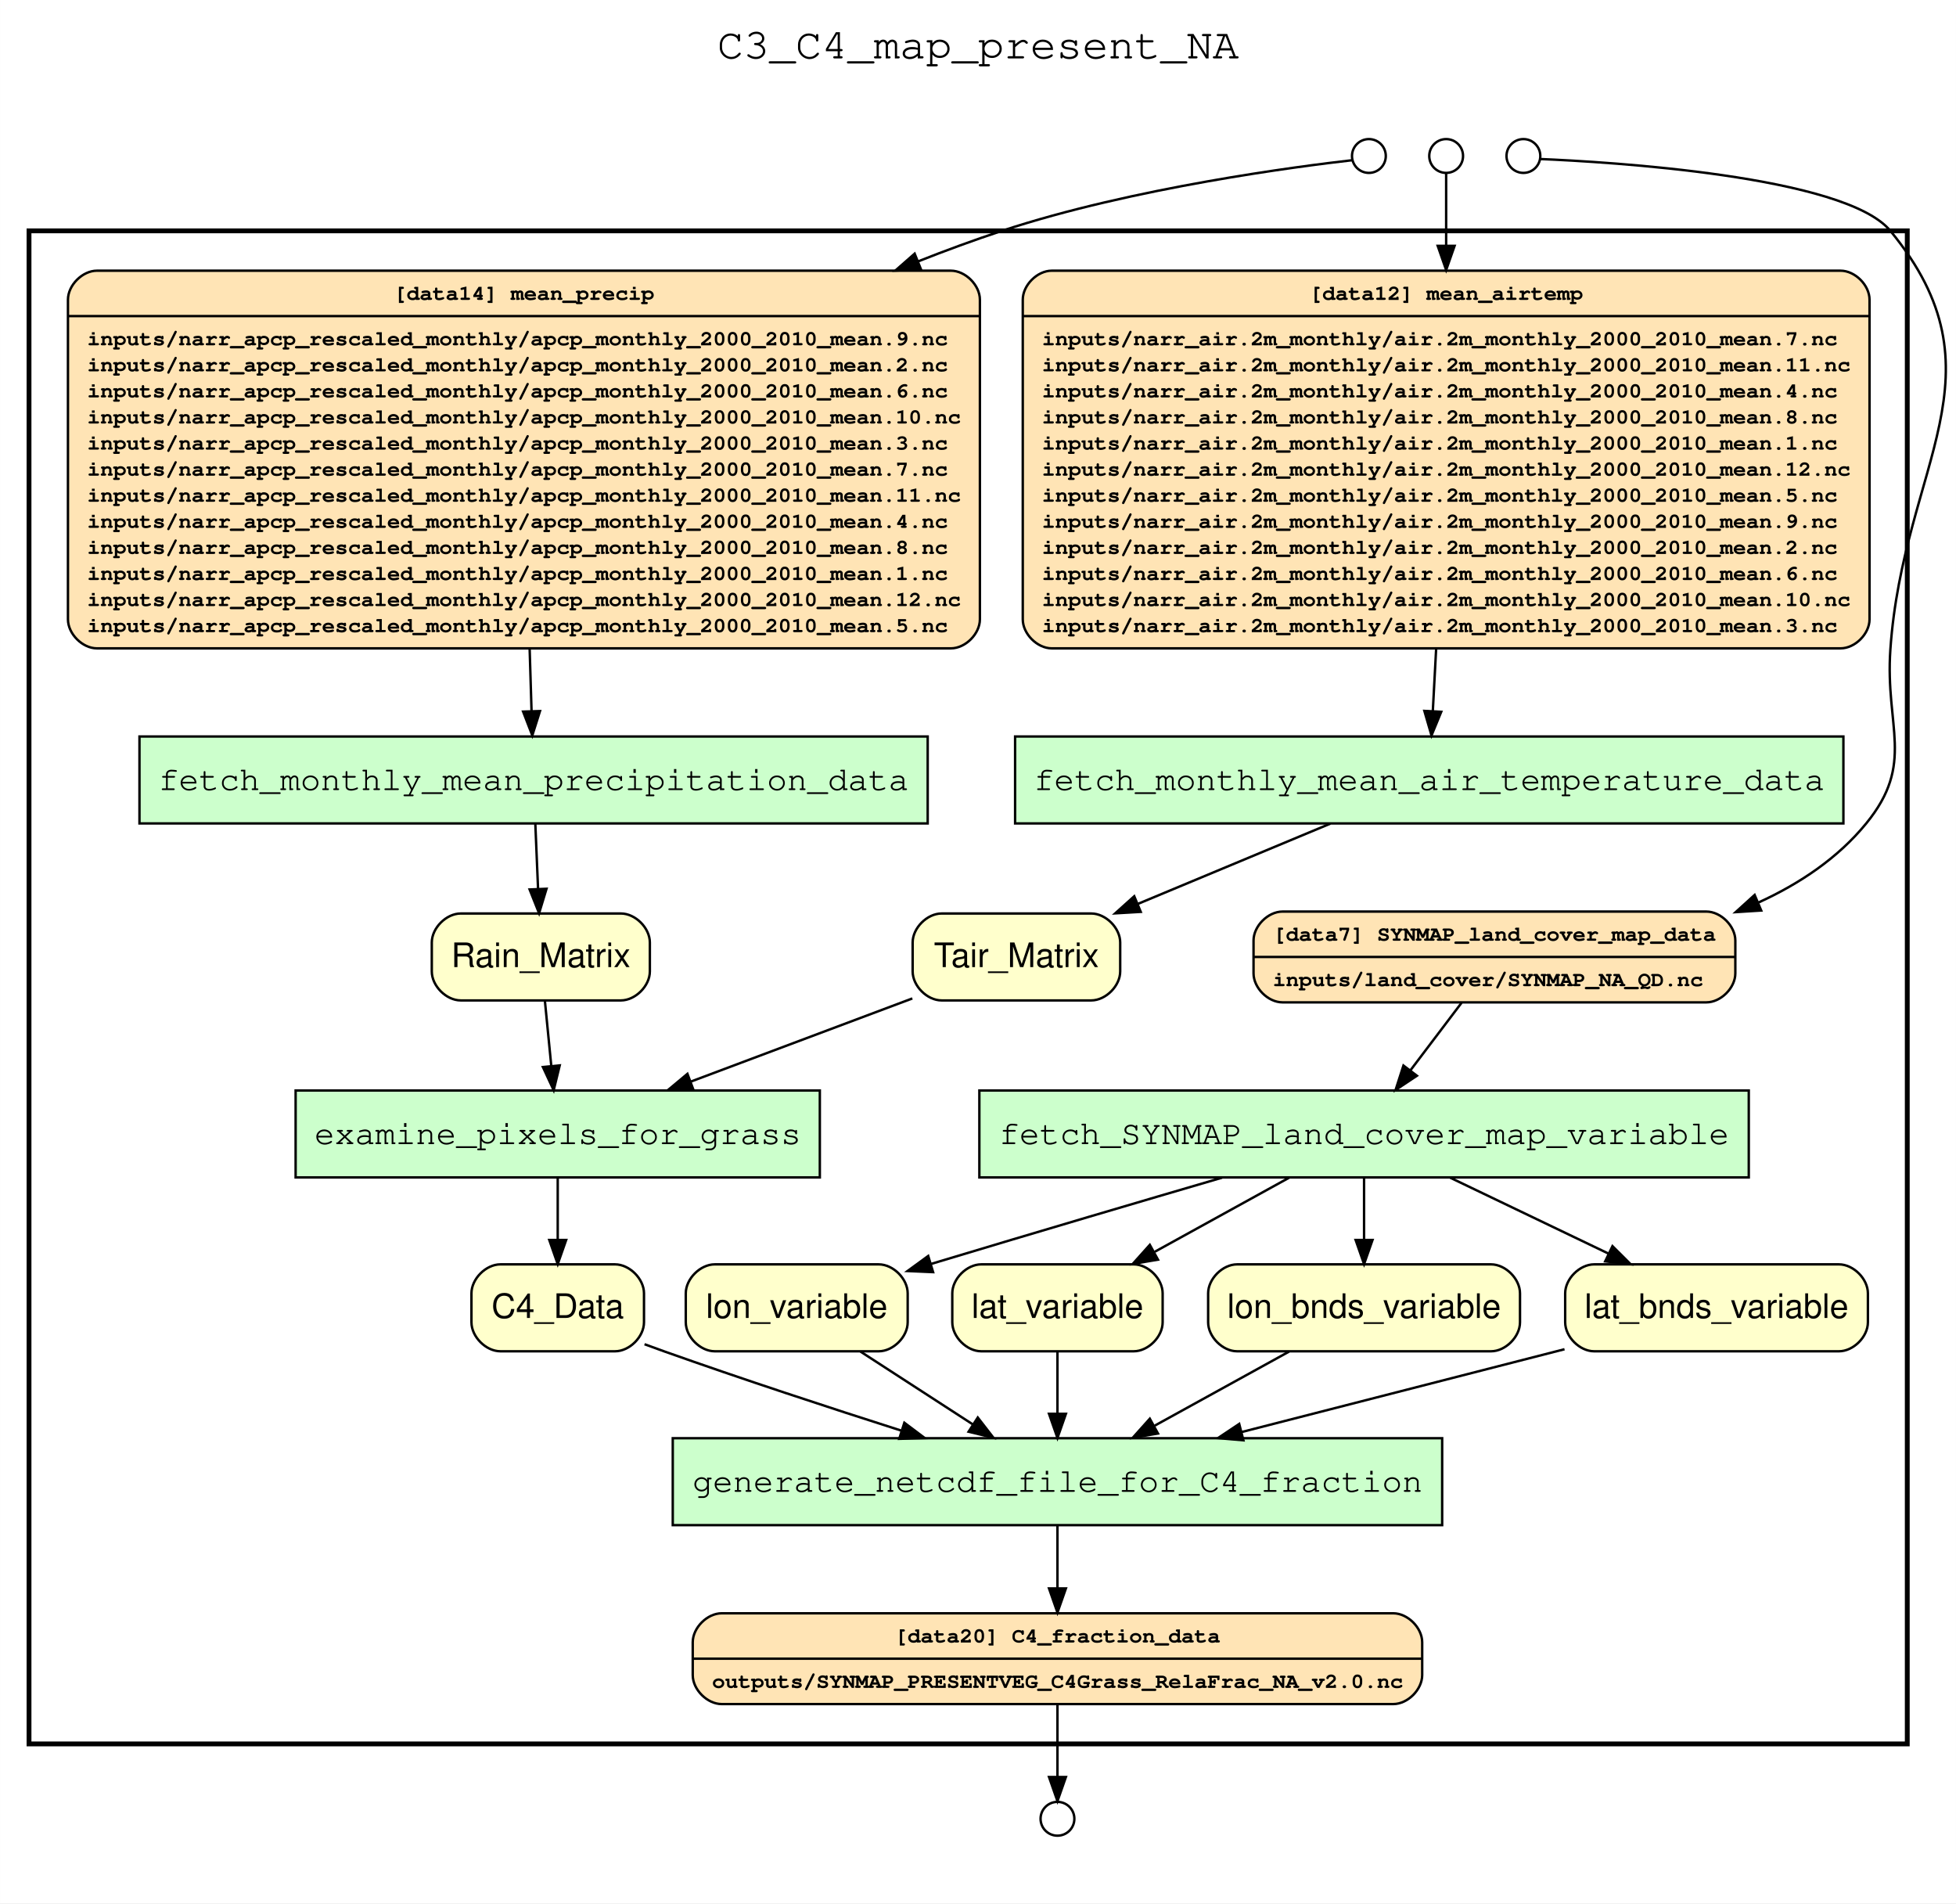
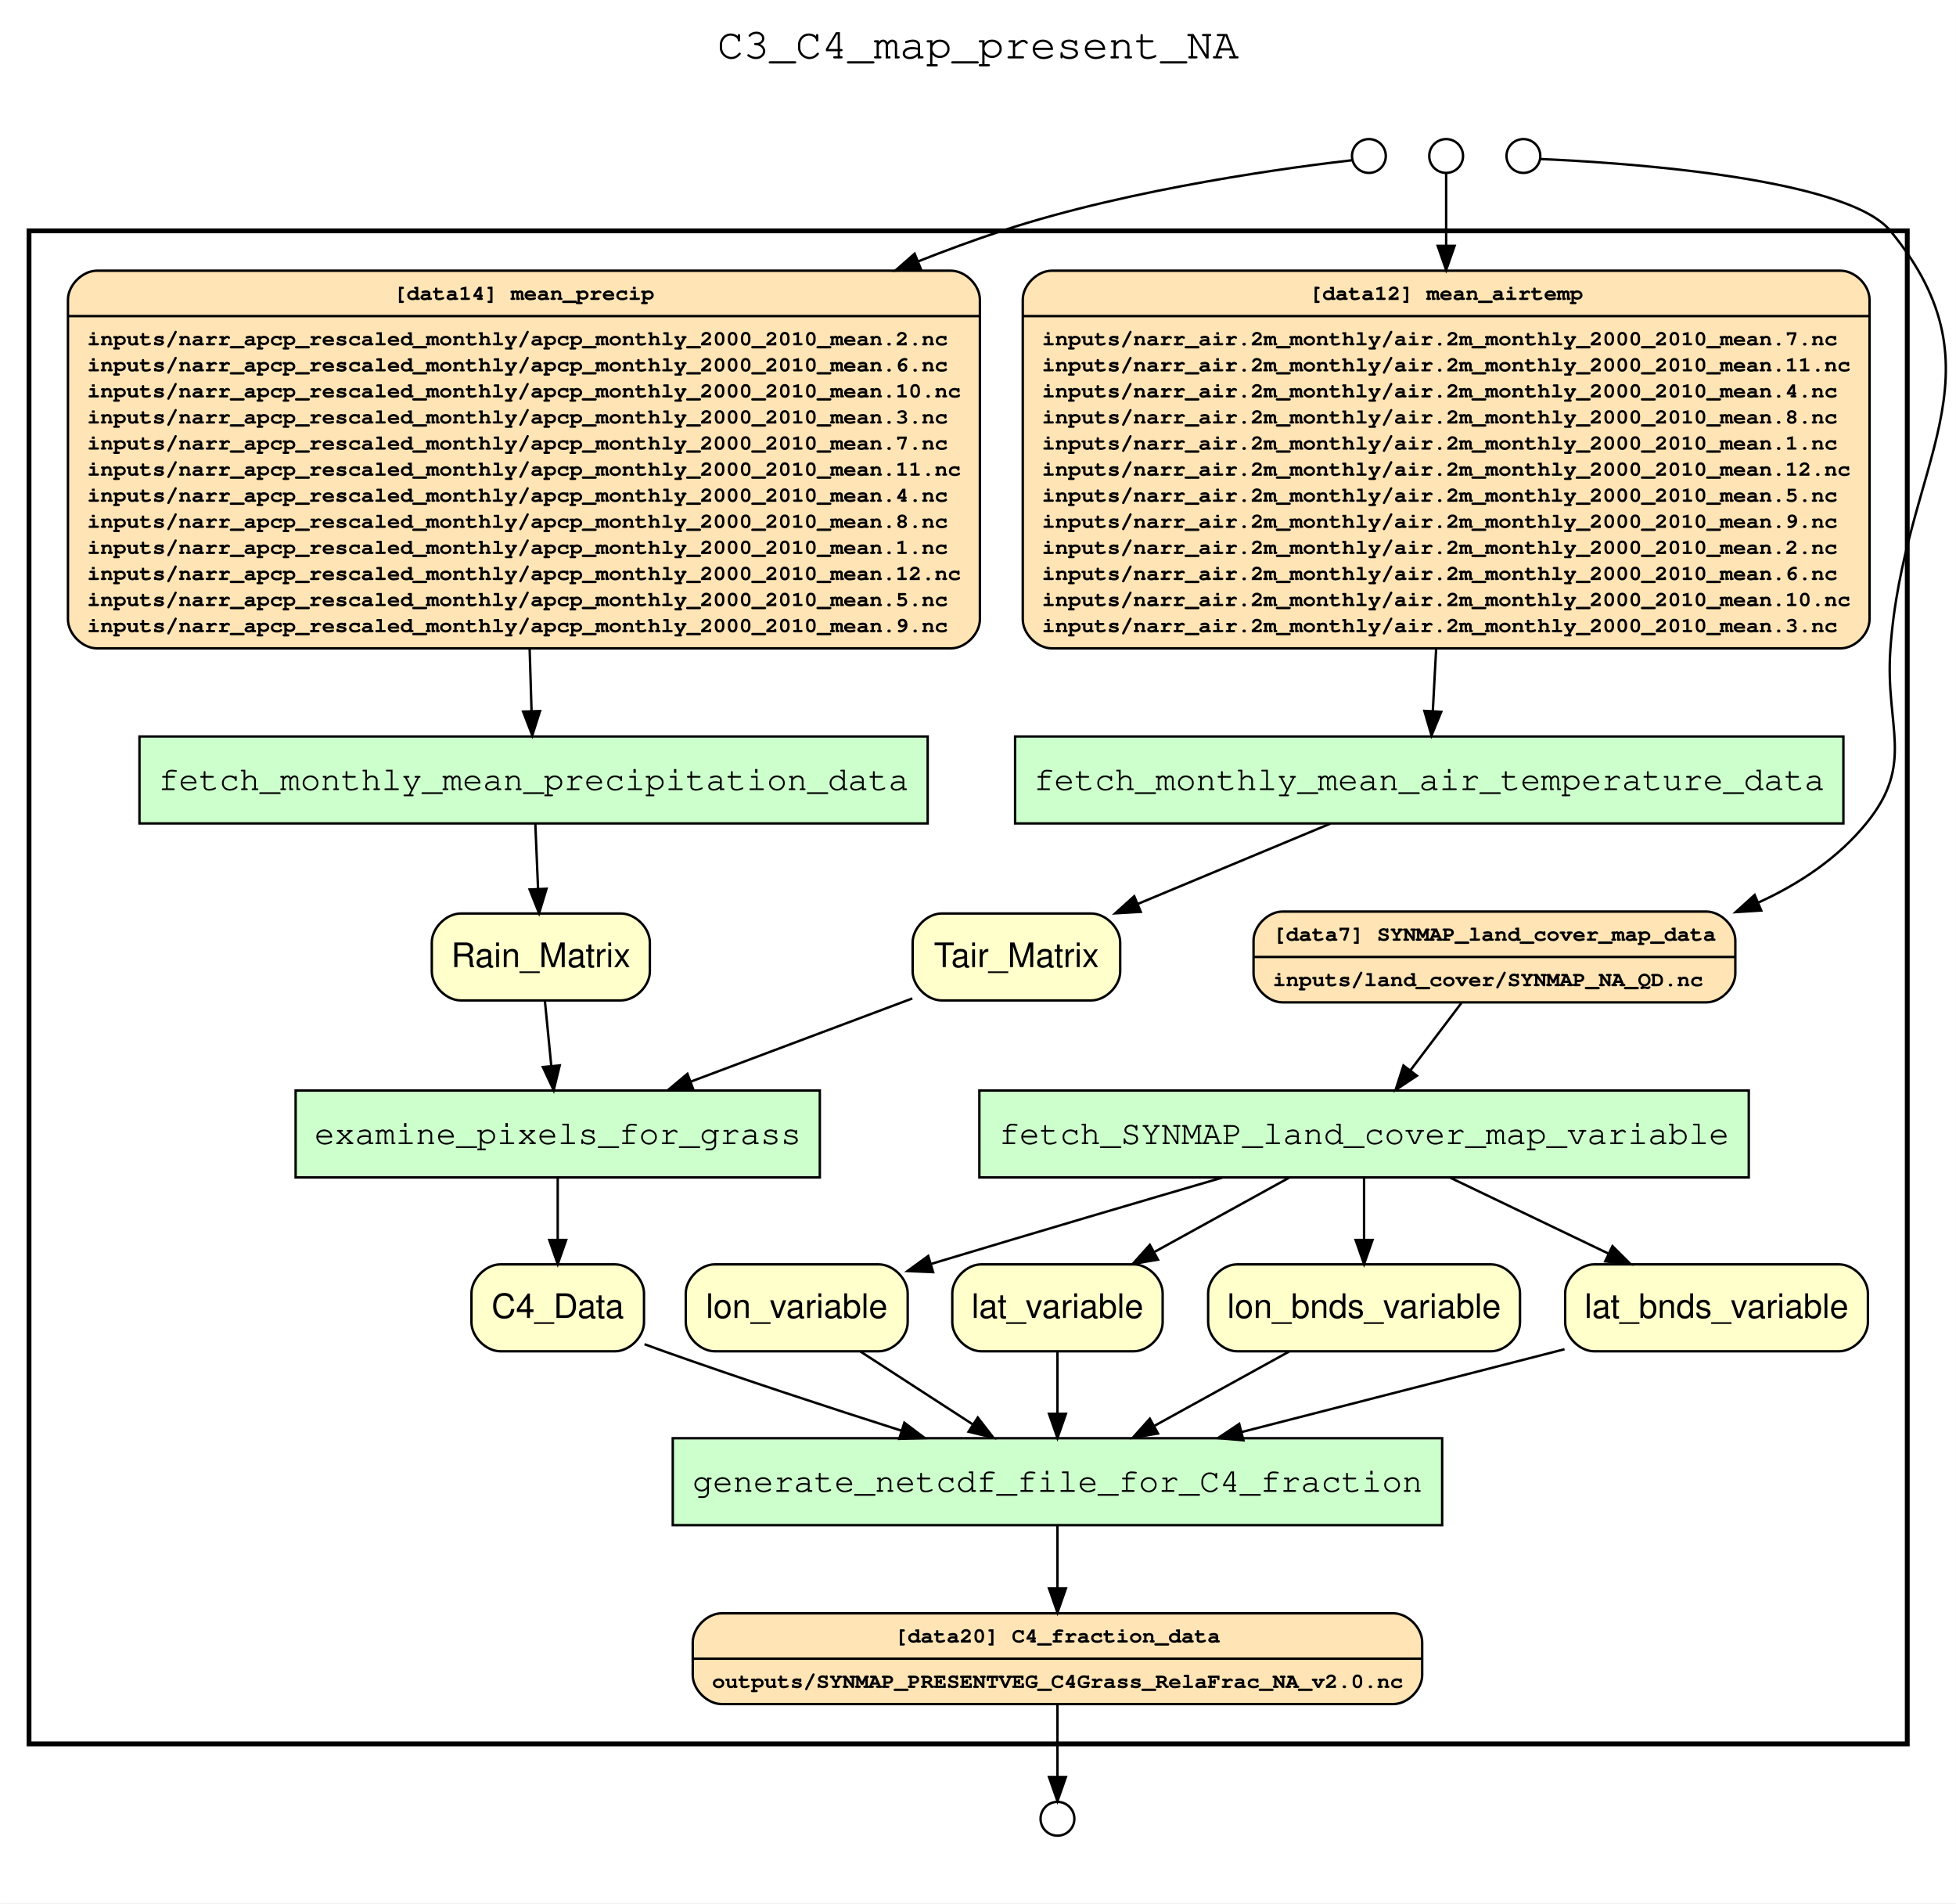
<svg xmlns="http://www.w3.org/2000/svg" width="810pt" height="788pt" viewBox="0.00 0.00 810.17 788.20">
  <g id="graph0" class="graph" transform="scale(1 1) rotate(0) translate(4 784.2)">
    <polygon fill="white" stroke="none" points="-4,4 -4,-784.2 806.166,-784.2 806.166,4 -4,4" />
    <text text-anchor="middle" x="401.083" y="-760" font-family="Courier,monospace" font-size="18.00">C3_C4_map_present_NA</text>
    <g id="clust1" class="cluster">
      <polygon fill="none" stroke="black" stroke-width="2" points="8,-62 8,-688.6 786,-688.6 786,-62 8,-62" />
    </g>
    <g id="clust2" class="cluster">
      <polygon fill="none" stroke="white" stroke-width="2" points="16,-70 16,-680.6 778,-680.6 778,-70 16,-70" />
    </g>
    <g id="clust3" class="cluster">
      <polygon fill="none" stroke="white" stroke-width="2" points="540,-696.6 540,-742.6 650,-742.6 650,-696.6 540,-696.6" />
    </g>
    <g id="clust4" class="cluster">
      <polygon fill="none" stroke="white" stroke-width="2" points="548,-704.6 548,-734.6 642,-734.6 642,-704.6 548,-704.6" />
    </g>
    <g id="clust5" class="cluster">
      <polygon fill="none" stroke="white" stroke-width="2" points="411,-8 411,-54 457,-54 457,-8 411,-8" />
    </g>
    <g id="clust6" class="cluster">
      <polygon fill="none" stroke="white" stroke-width="2" points="419,-16 419,-46 449,-46 449,-16 419,-16" />
    </g>
    <g id="node1" class="node">
      <polygon fill="#ccffcc" stroke="black" points="335.567,-332.6 118.433,-332.6 118.433,-296.6 335.567,-296.6 335.567,-332.6" />
      <text text-anchor="middle" x="227" y="-310.4" font-family="Courier,monospace" font-size="14.00">examine_pixels_for_grass</text>
    </g>
    <g id="node12" class="node">
      <path fill="#ffffcc" stroke="black" d="M250.735,-260.6C250.735,-260.6 203.265,-260.6 203.265,-260.6 197.265,-260.6 191.265,-254.6 191.265,-248.6 191.265,-248.6 191.265,-236.6 191.265,-236.6 191.265,-230.6 197.265,-224.6 203.265,-224.6 203.265,-224.6 250.735,-224.6 250.735,-224.6 256.735,-224.6 262.735,-230.6 262.735,-236.6 262.735,-236.6 262.735,-248.6 262.735,-248.6 262.735,-254.6 256.735,-260.6 250.735,-260.6" />
      <text text-anchor="middle" x="227" y="-238.4" font-family="Helvetica,sans-Serif" font-size="14.00">C4_Data</text>
    </g>
    <g id="edge17" class="edge">
      <path fill="none" stroke="black" d="M227,-296.297C227,-288.583 227,-279.312 227,-270.712" />
      <polygon fill="black" stroke="black" points="230.5,-270.704 227,-260.704 223.5,-270.704 230.5,-270.704" />
    </g>
    <g id="node2" class="node">
      <polygon fill="#ccffcc" stroke="black" points="720.35,-332.6 401.65,-332.6 401.65,-296.6 720.35,-296.6 720.35,-332.6" />
      <text text-anchor="middle" x="561" y="-310.4" font-family="Courier,monospace" font-size="14.00">fetch_SYNMAP_land_cover_map_variable</text>
    </g>
    <g id="node6" class="node">
      <path fill="#ffffcc" stroke="black" d="M359.96,-260.6C359.96,-260.6 292.04,-260.6 292.04,-260.6 286.04,-260.6 280.04,-254.6 280.04,-248.6 280.04,-248.6 280.04,-236.6 280.04,-236.6 280.04,-230.6 286.04,-224.6 292.04,-224.6 292.04,-224.6 359.96,-224.6 359.96,-224.6 365.96,-224.6 371.96,-230.6 371.96,-236.6 371.96,-236.6 371.96,-248.6 371.96,-248.6 371.96,-254.6 365.96,-260.6 359.96,-260.6" />
      <text text-anchor="middle" x="326" y="-238.4" font-family="Helvetica,sans-Serif" font-size="14.00">lon_variable</text>
    </g>
    <g id="edge11" class="edge">
      <path fill="none" stroke="black" d="M502.167,-296.493C469.312,-286.89 427.397,-274.556 381.707,-260.796" />
      <polygon fill="black" stroke="black" points="382.487,-257.375 371.902,-257.838 380.465,-264.077 382.487,-257.375" />
    </g>
    <g id="node7" class="node">
      <path fill="#ffffcc" stroke="black" d="M465.568,-260.6C465.568,-260.6 402.432,-260.6 402.432,-260.6 396.432,-260.6 390.432,-254.6 390.432,-248.6 390.432,-248.6 390.432,-236.6 390.432,-236.6 390.432,-230.6 396.432,-224.6 402.432,-224.6 402.432,-224.6 465.568,-224.6 465.568,-224.6 471.568,-224.6 477.568,-230.6 477.568,-236.6 477.568,-236.6 477.568,-248.6 477.568,-248.6 477.568,-254.6 471.568,-260.6 465.568,-260.6" />
      <text text-anchor="middle" x="434" y="-238.4" font-family="Helvetica,sans-Serif" font-size="14.00">lat_variable</text>
    </g>
    <g id="edge12" class="edge">
      <path fill="none" stroke="black" d="M529.932,-296.476C513.173,-287.239 492.294,-275.731 474.298,-265.812" />
      <polygon fill="black" stroke="black" points="475.634,-262.552 465.187,-260.79 472.255,-268.682 475.634,-262.552" />
    </g>
    <g id="node8" class="node">
      <path fill="#ffffcc" stroke="black" d="M613.59,-260.6C613.59,-260.6 508.41,-260.6 508.41,-260.6 502.41,-260.6 496.41,-254.6 496.41,-248.6 496.41,-248.6 496.41,-236.6 496.41,-236.6 496.41,-230.6 502.41,-224.6 508.41,-224.6 508.41,-224.6 613.59,-224.6 613.59,-224.6 619.59,-224.6 625.59,-230.6 625.59,-236.6 625.59,-236.6 625.59,-248.6 625.59,-248.6 625.59,-254.6 619.59,-260.6 613.59,-260.6" />
      <text text-anchor="middle" x="561" y="-238.4" font-family="Helvetica,sans-Serif" font-size="14.00">lon_bnds_variable</text>
    </g>
    <g id="edge13" class="edge">
      <path fill="none" stroke="black" d="M561,-296.297C561,-288.583 561,-279.312 561,-270.712" />
      <polygon fill="black" stroke="black" points="564.5,-270.704 561,-260.704 557.5,-270.704 564.5,-270.704" />
    </g>
    <g id="node9" class="node">
      <path fill="#ffffcc" stroke="black" d="M757.697,-260.6C757.697,-260.6 656.303,-260.6 656.303,-260.6 650.303,-260.6 644.303,-254.6 644.303,-248.6 644.303,-248.6 644.303,-236.6 644.303,-236.6 644.303,-230.6 650.303,-224.6 656.303,-224.6 656.303,-224.6 757.697,-224.6 757.697,-224.6 763.697,-224.6 769.697,-230.6 769.697,-236.6 769.697,-236.6 769.697,-248.6 769.697,-248.6 769.697,-254.6 763.697,-260.6 757.697,-260.6" />
      <text text-anchor="middle" x="707" y="-238.4" font-family="Helvetica,sans-Serif" font-size="14.00">lat_bnds_variable</text>
    </g>
    <g id="edge14" class="edge">
      <path fill="none" stroke="black" d="M596.716,-296.476C616.497,-286.992 641.272,-275.113 662.326,-265.019" />
      <polygon fill="black" stroke="black" points="663.896,-268.148 671.4,-260.668 660.87,-261.836 663.896,-268.148" />
    </g>
    <g id="node3" class="node">
      <polygon fill="#ccffcc" stroke="black" points="380.248,-479.2 53.752,-479.2 53.752,-443.2 380.248,-443.2 380.248,-479.2" />
      <text text-anchor="middle" x="217" y="-457" font-family="Courier,monospace" font-size="14.00">fetch_monthly_mean_precipitation_data</text>
    </g>
    <g id="node11" class="node">
      <path fill="#ffffcc" stroke="black" d="M253.163,-405.9C253.163,-405.9 186.837,-405.9 186.837,-405.9 180.837,-405.9 174.837,-399.9 174.837,-393.9 174.837,-393.9 174.837,-381.9 174.837,-381.9 174.837,-375.9 180.837,-369.9 186.837,-369.9 186.837,-369.9 253.163,-369.9 253.163,-369.9 259.163,-369.9 265.163,-375.9 265.163,-381.9 265.163,-381.9 265.163,-393.9 265.163,-393.9 265.163,-399.9 259.163,-405.9 253.163,-405.9" />
      <text text-anchor="middle" x="220" y="-383.7" font-family="Helvetica,sans-Serif" font-size="14.00">Rain_Matrix</text>
    </g>
    <g id="edge16" class="edge">
      <path fill="none" stroke="black" d="M217.726,-442.94C218.065,-434.883 218.477,-425.1 218.856,-416.084" />
      <polygon fill="black" stroke="black" points="222.357,-416.139 219.28,-406.001 215.363,-415.845 222.357,-416.139" />
    </g>
    <g id="node4" class="node">
      <polygon fill="#ccffcc" stroke="black" points="759.546,-479.2 416.454,-479.2 416.454,-443.2 759.546,-443.2 759.546,-479.2" />
      <text text-anchor="middle" x="588" y="-457" font-family="Courier,monospace" font-size="14.00">fetch_monthly_mean_air_temperature_data</text>
    </g>
    <g id="node10" class="node">
      <path fill="#ffffcc" stroke="black" d="M447.986,-405.9C447.986,-405.9 386.014,-405.9 386.014,-405.9 380.014,-405.9 374.014,-399.9 374.014,-393.9 374.014,-393.9 374.014,-381.9 374.014,-381.9 374.014,-375.9 380.014,-369.9 386.014,-369.9 386.014,-369.9 447.986,-369.9 447.986,-369.9 453.986,-369.9 459.986,-375.9 459.986,-381.9 459.986,-381.9 459.986,-393.9 459.986,-393.9 459.986,-399.9 453.986,-405.9 447.986,-405.9" />
      <text text-anchor="middle" x="417" y="-383.7" font-family="Helvetica,sans-Serif" font-size="14.00">Tair_Matrix</text>
    </g>
    <g id="edge15" class="edge">
      <path fill="none" stroke="black" d="M547.041,-443.122C523.123,-433.149 492.752,-420.486 467.377,-409.905" />
      <polygon fill="black" stroke="black" points="468.497,-406.58 457.921,-405.962 465.803,-413.041 468.497,-406.58" />
    </g>
    <g id="node5" class="node">
      <polygon fill="#ccffcc" stroke="black" points="593.35,-188.6 274.65,-188.6 274.65,-152.6 593.35,-152.6 593.35,-188.6" />
      <text text-anchor="middle" x="434" y="-166.4" font-family="Courier,monospace" font-size="14.00">generate_netcdf_file_for_C4_fraction</text>
    </g>
    <g id="node16" class="node">
      <path fill="#ffe4b5" stroke="black" d="M294.924,-78.5C294.924,-78.5 573.076,-78.5 573.076,-78.5 579.076,-78.5 585.076,-84.5 585.076,-90.5 585.076,-90.5 585.076,-104.1 585.076,-104.1 585.076,-110.1 579.076,-116.1 573.076,-116.1 573.076,-116.1 294.924,-116.1 294.924,-116.1 288.924,-116.1 282.924,-110.1 282.924,-104.1 282.924,-104.1 282.924,-90.5 282.924,-90.5 282.924,-84.5 288.924,-78.5 294.924,-78.5" />
      <text text-anchor="middle" x="434" y="-104" font-family="Courier,monospace" font-weight="bold" font-size="9.00">[data20] C4_fraction_data</text>
      <polyline fill="none" stroke="black" points="282.924,-97.3 585.076,-97.3 " />
      <text text-anchor="start" x="290.924" y="-85.2" font-family="Courier,monospace" font-weight="bold" font-size="9.00">outputs/SYNMAP_PRESENTVEG_C4Grass_RelaFrac_NA_v2.0.nc</text>
    </g>
    <g id="edge18" class="edge">
      <path fill="none" stroke="black" d="M434,-152.34C434,-144.605 434,-135.279 434,-126.568" />
      <polygon fill="black" stroke="black" points="437.5,-126.396 434,-116.396 430.5,-126.396 437.5,-126.396" />
    </g>
-     <g id="edge7" class="edge">
+     <g id="edge6" class="edge">
      <path fill="none" stroke="black" d="M352.42,-224.476C366.41,-215.408 383.776,-204.152 398.886,-194.359" />
      <polygon fill="black" stroke="black" points="400.991,-197.166 407.479,-188.79 397.183,-191.292 400.991,-197.166" />
    </g>
-     <g id="edge9" class="edge">
+     <g id="edge8" class="edge">
      <path fill="none" stroke="black" d="M434,-224.297C434,-216.583 434,-207.312 434,-198.712" />
      <polygon fill="black" stroke="black" points="437.5,-198.704 434,-188.704 430.5,-198.704 437.5,-198.704" />
    </g>
-     <g id="edge1" class="edge">
+     <g id="edge10" class="edge">
      <path fill="none" stroke="black" d="M529.932,-224.476C513.173,-215.239 492.294,-203.731 474.298,-193.812" />
      <polygon fill="black" stroke="black" points="475.634,-190.552 465.187,-188.79 472.255,-196.682 475.634,-190.552" />
    </g>
-     <g id="edge3" class="edge">
+     <g id="edge2" class="edge">
      <path fill="none" stroke="black" d="M644.026,-225.453C604.227,-215.248 552.543,-201.996 510.406,-191.191" />
      <polygon fill="black" stroke="black" points="511.022,-187.736 500.466,-188.643 509.284,-194.517 511.022,-187.736" />
    </g>
-     <g id="edge4" class="edge">
+     <g id="edge3" class="edge">
      <path fill="none" stroke="black" d="M373.886,-370.721C346.736,-360.533 311.431,-347.284 282.238,-336.329" />
      <polygon fill="black" stroke="black" points="283.185,-332.946 272.593,-332.709 280.726,-339.5 283.185,-332.946" />
    </g>
-     <g id="edge6" class="edge">
+     <g id="edge5" class="edge">
      <path fill="none" stroke="black" d="M221.695,-369.64C222.486,-361.583 223.446,-351.8 224.331,-342.784" />
      <polygon fill="black" stroke="black" points="227.827,-342.995 225.321,-332.701 220.861,-342.311 227.827,-342.995" />
    </g>
-     <g id="edge2" class="edge">
+     <g id="edge1" class="edge">
      <path fill="none" stroke="black" d="M262.959,-227.524C265.674,-226.517 268.376,-225.533 271,-224.6 303.258,-213.134 339.442,-201.269 369.51,-191.68" />
      <polygon fill="black" stroke="black" points="370.574,-195.015 379.044,-188.65 368.454,-188.343 370.574,-195.015" />
    </g>
    <g id="node13" class="node">
      <path fill="#ffe4b5" stroke="black" d="M527.215,-369.1C527.215,-369.1 702.785,-369.1 702.785,-369.1 708.785,-369.1 714.785,-375.1 714.785,-381.1 714.785,-381.1 714.785,-394.7 714.785,-394.7 714.785,-400.7 708.785,-406.7 702.785,-406.7 702.785,-406.7 527.215,-406.7 527.215,-406.7 521.215,-406.7 515.215,-400.7 515.215,-394.7 515.215,-394.7 515.215,-381.1 515.215,-381.1 515.215,-375.1 521.215,-369.1 527.215,-369.1" />
      <text text-anchor="middle" x="615" y="-394.6" font-family="Courier,monospace" font-weight="bold" font-size="9.00">[data7] SYNMAP_land_cover_map_data</text>
      <polyline fill="none" stroke="black" points="515.215,-387.9 714.785,-387.9 " />
      <text text-anchor="start" x="523.215" y="-375.8" font-family="Courier,monospace" font-weight="bold" font-size="9.00">inputs/land_cover/SYNMAP_NA_QD.nc</text>
    </g>
-     <g id="edge5" class="edge">
+     <g id="edge4" class="edge">
      <path fill="none" stroke="black" d="M601.374,-368.908C594.963,-360.443 587.206,-350.201 580.212,-340.967" />
      <polygon fill="black" stroke="black" points="582.891,-338.707 574.063,-332.848 577.311,-342.933 582.891,-338.707" />
    </g>
    <g id="node14" class="node">
      <path fill="#ffe4b5" stroke="black" d="M431.628,-515.7C431.628,-515.7 758.372,-515.7 758.372,-515.7 764.372,-515.7 770.372,-521.7 770.372,-527.7 770.372,-527.7 770.372,-660.1 770.372,-660.1 770.372,-666.1 764.372,-672.1 758.372,-672.1 758.372,-672.1 431.628,-672.1 431.628,-672.1 425.628,-672.1 419.628,-666.1 419.628,-660.1 419.628,-660.1 419.628,-527.7 419.628,-527.7 419.628,-521.7 425.628,-515.7 431.628,-515.7" />
      <text text-anchor="middle" x="595" y="-660" font-family="Courier,monospace" font-weight="bold" font-size="9.00">[data12] mean_airtemp</text>
      <polyline fill="none" stroke="black" points="419.628,-653.3 770.372,-653.3 " />
      <text text-anchor="start" x="427.628" y="-641.2" font-family="Courier,monospace" font-weight="bold" font-size="9.00">inputs/narr_air.2m_monthly/air.2m_monthly_2000_2010_mean.7.nc</text>
      <text text-anchor="start" x="427.628" y="-630.4" font-family="Courier,monospace" font-weight="bold" font-size="9.00">inputs/narr_air.2m_monthly/air.2m_monthly_2000_2010_mean.11.nc</text>
      <text text-anchor="start" x="427.628" y="-619.6" font-family="Courier,monospace" font-weight="bold" font-size="9.00">inputs/narr_air.2m_monthly/air.2m_monthly_2000_2010_mean.4.nc</text>
      <text text-anchor="start" x="427.628" y="-608.8" font-family="Courier,monospace" font-weight="bold" font-size="9.00">inputs/narr_air.2m_monthly/air.2m_monthly_2000_2010_mean.8.nc</text>
      <text text-anchor="start" x="427.628" y="-598" font-family="Courier,monospace" font-weight="bold" font-size="9.00">inputs/narr_air.2m_monthly/air.2m_monthly_2000_2010_mean.1.nc</text>
      <text text-anchor="start" x="427.628" y="-587.2" font-family="Courier,monospace" font-weight="bold" font-size="9.00">inputs/narr_air.2m_monthly/air.2m_monthly_2000_2010_mean.12.nc</text>
      <text text-anchor="start" x="427.628" y="-576.4" font-family="Courier,monospace" font-weight="bold" font-size="9.00">inputs/narr_air.2m_monthly/air.2m_monthly_2000_2010_mean.5.nc</text>
      <text text-anchor="start" x="427.628" y="-565.6" font-family="Courier,monospace" font-weight="bold" font-size="9.00">inputs/narr_air.2m_monthly/air.2m_monthly_2000_2010_mean.9.nc</text>
      <text text-anchor="start" x="427.628" y="-554.8" font-family="Courier,monospace" font-weight="bold" font-size="9.00">inputs/narr_air.2m_monthly/air.2m_monthly_2000_2010_mean.2.nc</text>
      <text text-anchor="start" x="427.628" y="-544" font-family="Courier,monospace" font-weight="bold" font-size="9.00">inputs/narr_air.2m_monthly/air.2m_monthly_2000_2010_mean.6.nc</text>
      <text text-anchor="start" x="427.628" y="-533.2" font-family="Courier,monospace" font-weight="bold" font-size="9.00">inputs/narr_air.2m_monthly/air.2m_monthly_2000_2010_mean.10.nc</text>
      <text text-anchor="start" x="427.628" y="-522.4" font-family="Courier,monospace" font-weight="bold" font-size="9.00">inputs/narr_air.2m_monthly/air.2m_monthly_2000_2010_mean.3.nc</text>
    </g>
-     <g id="edge8" class="edge">
+     <g id="edge7" class="edge">
      <path fill="none" stroke="black" d="M590.847,-515.361C590.359,-506.245 589.888,-497.456 589.475,-489.74" />
      <polygon fill="black" stroke="black" points="592.963,-489.422 588.933,-479.624 585.973,-489.796 592.963,-489.422" />
    </g>
    <g id="node15" class="node">
      <path fill="#ffe4b5" stroke="black" d="M36.13,-515.7C36.13,-515.7 389.87,-515.7 389.87,-515.7 395.87,-515.7 401.87,-521.7 401.87,-527.7 401.87,-527.7 401.87,-660.1 401.87,-660.1 401.87,-666.1 395.87,-672.1 389.87,-672.1 389.87,-672.1 36.13,-672.1 36.13,-672.1 30.13,-672.1 24.13,-666.1 24.13,-660.1 24.13,-660.1 24.13,-527.7 24.13,-527.7 24.13,-521.7 30.13,-515.7 36.13,-515.7" />
      <text text-anchor="middle" x="213" y="-660" font-family="Courier,monospace" font-weight="bold" font-size="9.00">[data14] mean_precip</text>
      <polyline fill="none" stroke="black" points="24.13,-653.3 401.87,-653.3 " />
-       <text text-anchor="start" x="32.13" y="-641.2" font-family="Courier,monospace" font-weight="bold" font-size="9.00">inputs/narr_apcp_rescaled_monthly/apcp_monthly_2000_2010_mean.9.nc</text>
-       <text text-anchor="start" x="32.13" y="-630.4" font-family="Courier,monospace" font-weight="bold" font-size="9.00">inputs/narr_apcp_rescaled_monthly/apcp_monthly_2000_2010_mean.2.nc</text>
-       <text text-anchor="start" x="32.13" y="-619.6" font-family="Courier,monospace" font-weight="bold" font-size="9.00">inputs/narr_apcp_rescaled_monthly/apcp_monthly_2000_2010_mean.6.nc</text>
-       <text text-anchor="start" x="32.13" y="-608.8" font-family="Courier,monospace" font-weight="bold" font-size="9.00">inputs/narr_apcp_rescaled_monthly/apcp_monthly_2000_2010_mean.10.nc</text>
-       <text text-anchor="start" x="32.13" y="-598" font-family="Courier,monospace" font-weight="bold" font-size="9.00">inputs/narr_apcp_rescaled_monthly/apcp_monthly_2000_2010_mean.3.nc</text>
-       <text text-anchor="start" x="32.13" y="-587.2" font-family="Courier,monospace" font-weight="bold" font-size="9.00">inputs/narr_apcp_rescaled_monthly/apcp_monthly_2000_2010_mean.7.nc</text>
-       <text text-anchor="start" x="32.13" y="-576.4" font-family="Courier,monospace" font-weight="bold" font-size="9.00">inputs/narr_apcp_rescaled_monthly/apcp_monthly_2000_2010_mean.11.nc</text>
-       <text text-anchor="start" x="32.13" y="-565.6" font-family="Courier,monospace" font-weight="bold" font-size="9.00">inputs/narr_apcp_rescaled_monthly/apcp_monthly_2000_2010_mean.4.nc</text>
-       <text text-anchor="start" x="32.13" y="-554.8" font-family="Courier,monospace" font-weight="bold" font-size="9.00">inputs/narr_apcp_rescaled_monthly/apcp_monthly_2000_2010_mean.8.nc</text>
-       <text text-anchor="start" x="32.13" y="-544" font-family="Courier,monospace" font-weight="bold" font-size="9.00">inputs/narr_apcp_rescaled_monthly/apcp_monthly_2000_2010_mean.1.nc</text>
-       <text text-anchor="start" x="32.13" y="-533.2" font-family="Courier,monospace" font-weight="bold" font-size="9.00">inputs/narr_apcp_rescaled_monthly/apcp_monthly_2000_2010_mean.12.nc</text>
-       <text text-anchor="start" x="32.13" y="-522.4" font-family="Courier,monospace" font-weight="bold" font-size="9.00">inputs/narr_apcp_rescaled_monthly/apcp_monthly_2000_2010_mean.5.nc</text>
-     </g>
-     <g id="edge10" class="edge">
+       <text text-anchor="start" x="32.13" y="-641.2" font-family="Courier,monospace" font-weight="bold" font-size="9.00">inputs/narr_apcp_rescaled_monthly/apcp_monthly_2000_2010_mean.2.nc</text>
+       <text text-anchor="start" x="32.13" y="-630.4" font-family="Courier,monospace" font-weight="bold" font-size="9.00">inputs/narr_apcp_rescaled_monthly/apcp_monthly_2000_2010_mean.6.nc</text>
+       <text text-anchor="start" x="32.13" y="-619.6" font-family="Courier,monospace" font-weight="bold" font-size="9.00">inputs/narr_apcp_rescaled_monthly/apcp_monthly_2000_2010_mean.10.nc</text>
+       <text text-anchor="start" x="32.13" y="-608.8" font-family="Courier,monospace" font-weight="bold" font-size="9.00">inputs/narr_apcp_rescaled_monthly/apcp_monthly_2000_2010_mean.3.nc</text>
+       <text text-anchor="start" x="32.13" y="-598" font-family="Courier,monospace" font-weight="bold" font-size="9.00">inputs/narr_apcp_rescaled_monthly/apcp_monthly_2000_2010_mean.7.nc</text>
+       <text text-anchor="start" x="32.13" y="-587.2" font-family="Courier,monospace" font-weight="bold" font-size="9.00">inputs/narr_apcp_rescaled_monthly/apcp_monthly_2000_2010_mean.11.nc</text>
+       <text text-anchor="start" x="32.13" y="-576.4" font-family="Courier,monospace" font-weight="bold" font-size="9.00">inputs/narr_apcp_rescaled_monthly/apcp_monthly_2000_2010_mean.4.nc</text>
+       <text text-anchor="start" x="32.13" y="-565.6" font-family="Courier,monospace" font-weight="bold" font-size="9.00">inputs/narr_apcp_rescaled_monthly/apcp_monthly_2000_2010_mean.8.nc</text>
+       <text text-anchor="start" x="32.13" y="-554.8" font-family="Courier,monospace" font-weight="bold" font-size="9.00">inputs/narr_apcp_rescaled_monthly/apcp_monthly_2000_2010_mean.1.nc</text>
+       <text text-anchor="start" x="32.13" y="-544" font-family="Courier,monospace" font-weight="bold" font-size="9.00">inputs/narr_apcp_rescaled_monthly/apcp_monthly_2000_2010_mean.12.nc</text>
+       <text text-anchor="start" x="32.13" y="-533.2" font-family="Courier,monospace" font-weight="bold" font-size="9.00">inputs/narr_apcp_rescaled_monthly/apcp_monthly_2000_2010_mean.5.nc</text>
+       <text text-anchor="start" x="32.13" y="-522.4" font-family="Courier,monospace" font-weight="bold" font-size="9.00">inputs/narr_apcp_rescaled_monthly/apcp_monthly_2000_2010_mean.9.nc</text>
+     </g>
+     <g id="edge9" class="edge">
      <path fill="none" stroke="black" d="M215.373,-515.361C215.652,-506.245 215.921,-497.456 216.157,-489.74" />
      <polygon fill="black" stroke="black" points="219.659,-489.726 216.467,-479.624 212.662,-489.512 219.659,-489.726" />
    </g>
    <g id="node20" class="node">
      <ellipse fill="none" stroke="black" cx="434" cy="-31" rx="7" ry="7" />
    </g>
    <g id="edge22" class="edge">
      <path fill="none" stroke="black" d="M434,-78.389C434,-68.983 434,-57.539 434,-48.371" />
      <polygon fill="black" stroke="black" points="437.5,-48.301 434,-38.301 430.5,-48.301 437.5,-48.301" />
    </g>
    <g id="node17" class="node">
      <ellipse fill="none" stroke="black" cx="627" cy="-719.6" rx="7" ry="7" />
    </g>
    <g id="edge19" class="edge">
      <path fill="none" stroke="black" d="M634.058,-718.343C661.46,-717.184 760.213,-711.458 779,-688.6 827.935,-629.063 784.314,-592.083 779,-515.2 776.772,-482.97 789.438,-468.221 769,-443.2 757.273,-428.843 741.489,-418.277 724.486,-410.503" />
      <polygon fill="black" stroke="black" points="725.506,-407.135 714.932,-406.465 722.781,-413.582 725.506,-407.135" />
    </g>
    <g id="node18" class="node">
      <ellipse fill="none" stroke="black" cx="595" cy="-719.6" rx="7" ry="7" />
    </g>
    <g id="edge20" class="edge">
      <path fill="none" stroke="black" d="M595,-712.296C595,-705.886 595,-695.145 595,-682.69" />
      <polygon fill="black" stroke="black" points="598.5,-682.383 595,-672.383 591.5,-682.383 598.5,-682.383" />
    </g>
    <g id="node19" class="node">
      <ellipse fill="none" stroke="black" cx="563" cy="-719.6" rx="7" ry="7" />
    </g>
    <g id="edge21" class="edge">
      <path fill="none" stroke="black" d="M556.181,-717.863C534.505,-715.394 465.412,-706.537 411,-688.6 399.529,-684.819 387.857,-680.533 376.21,-675.927" />
      <polygon fill="black" stroke="black" points="377.462,-672.659 366.879,-672.168 374.846,-679.151 377.462,-672.659" />
    </g>
  </g>
</svg>
